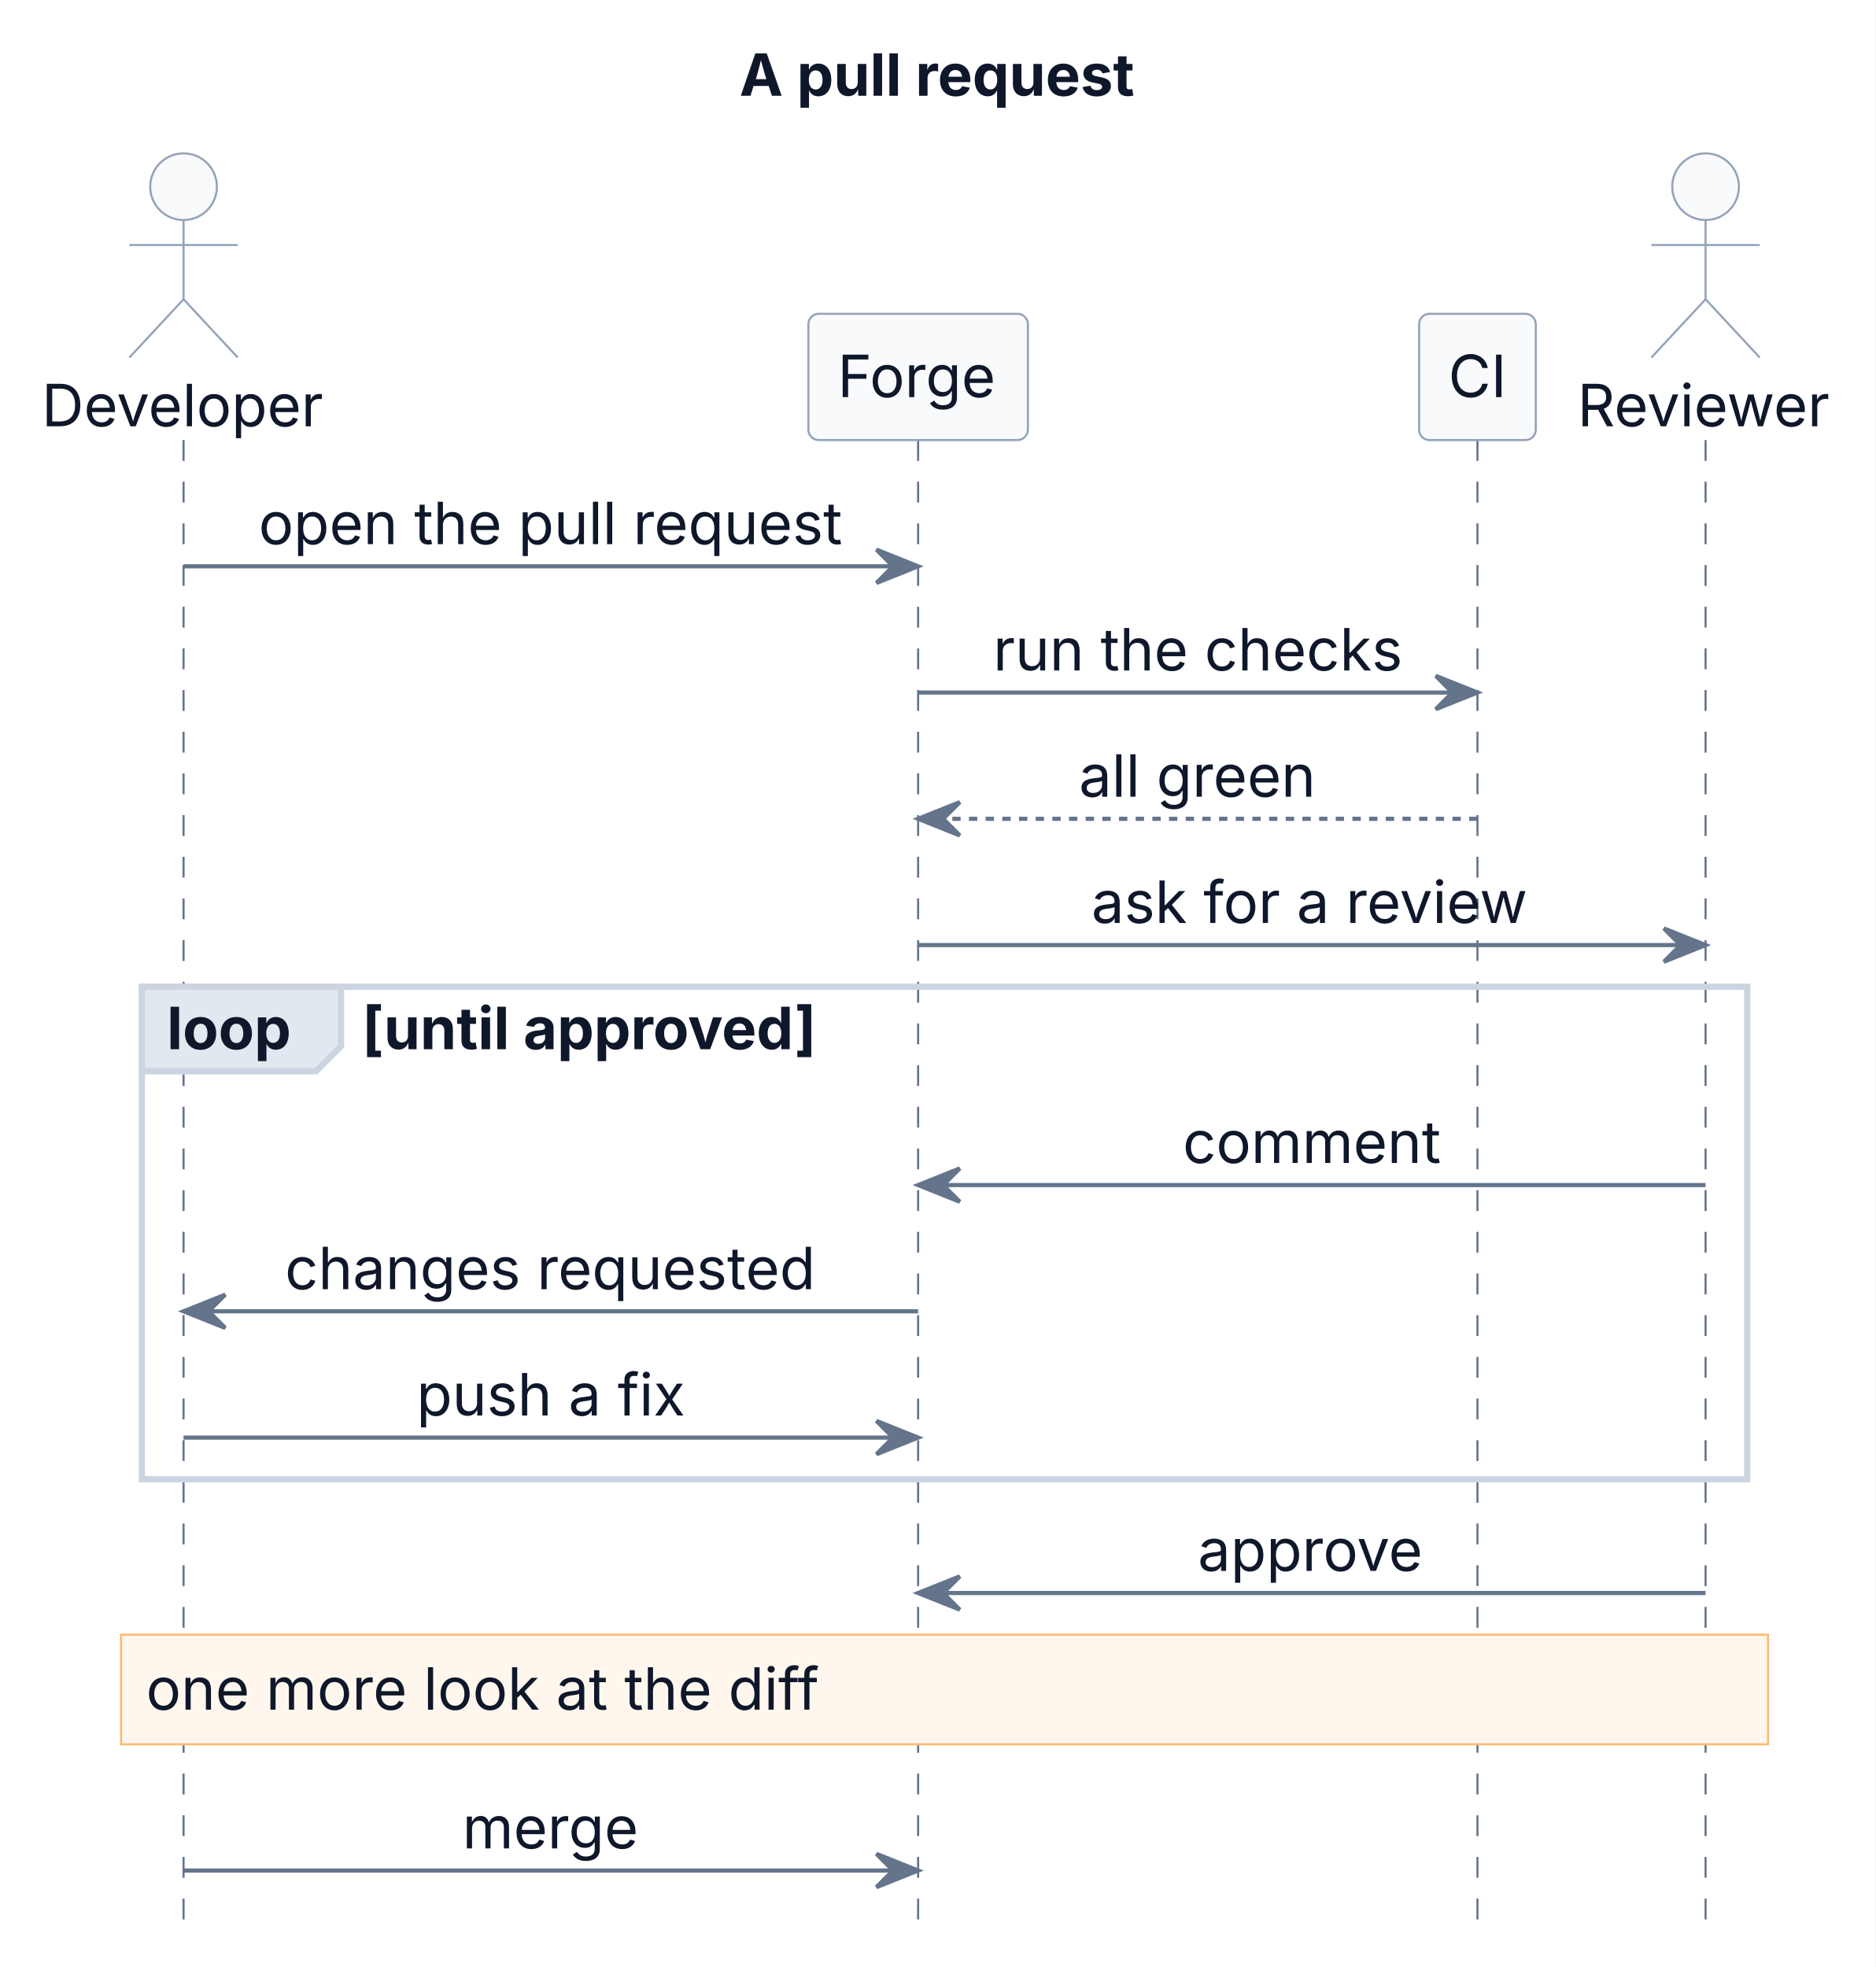
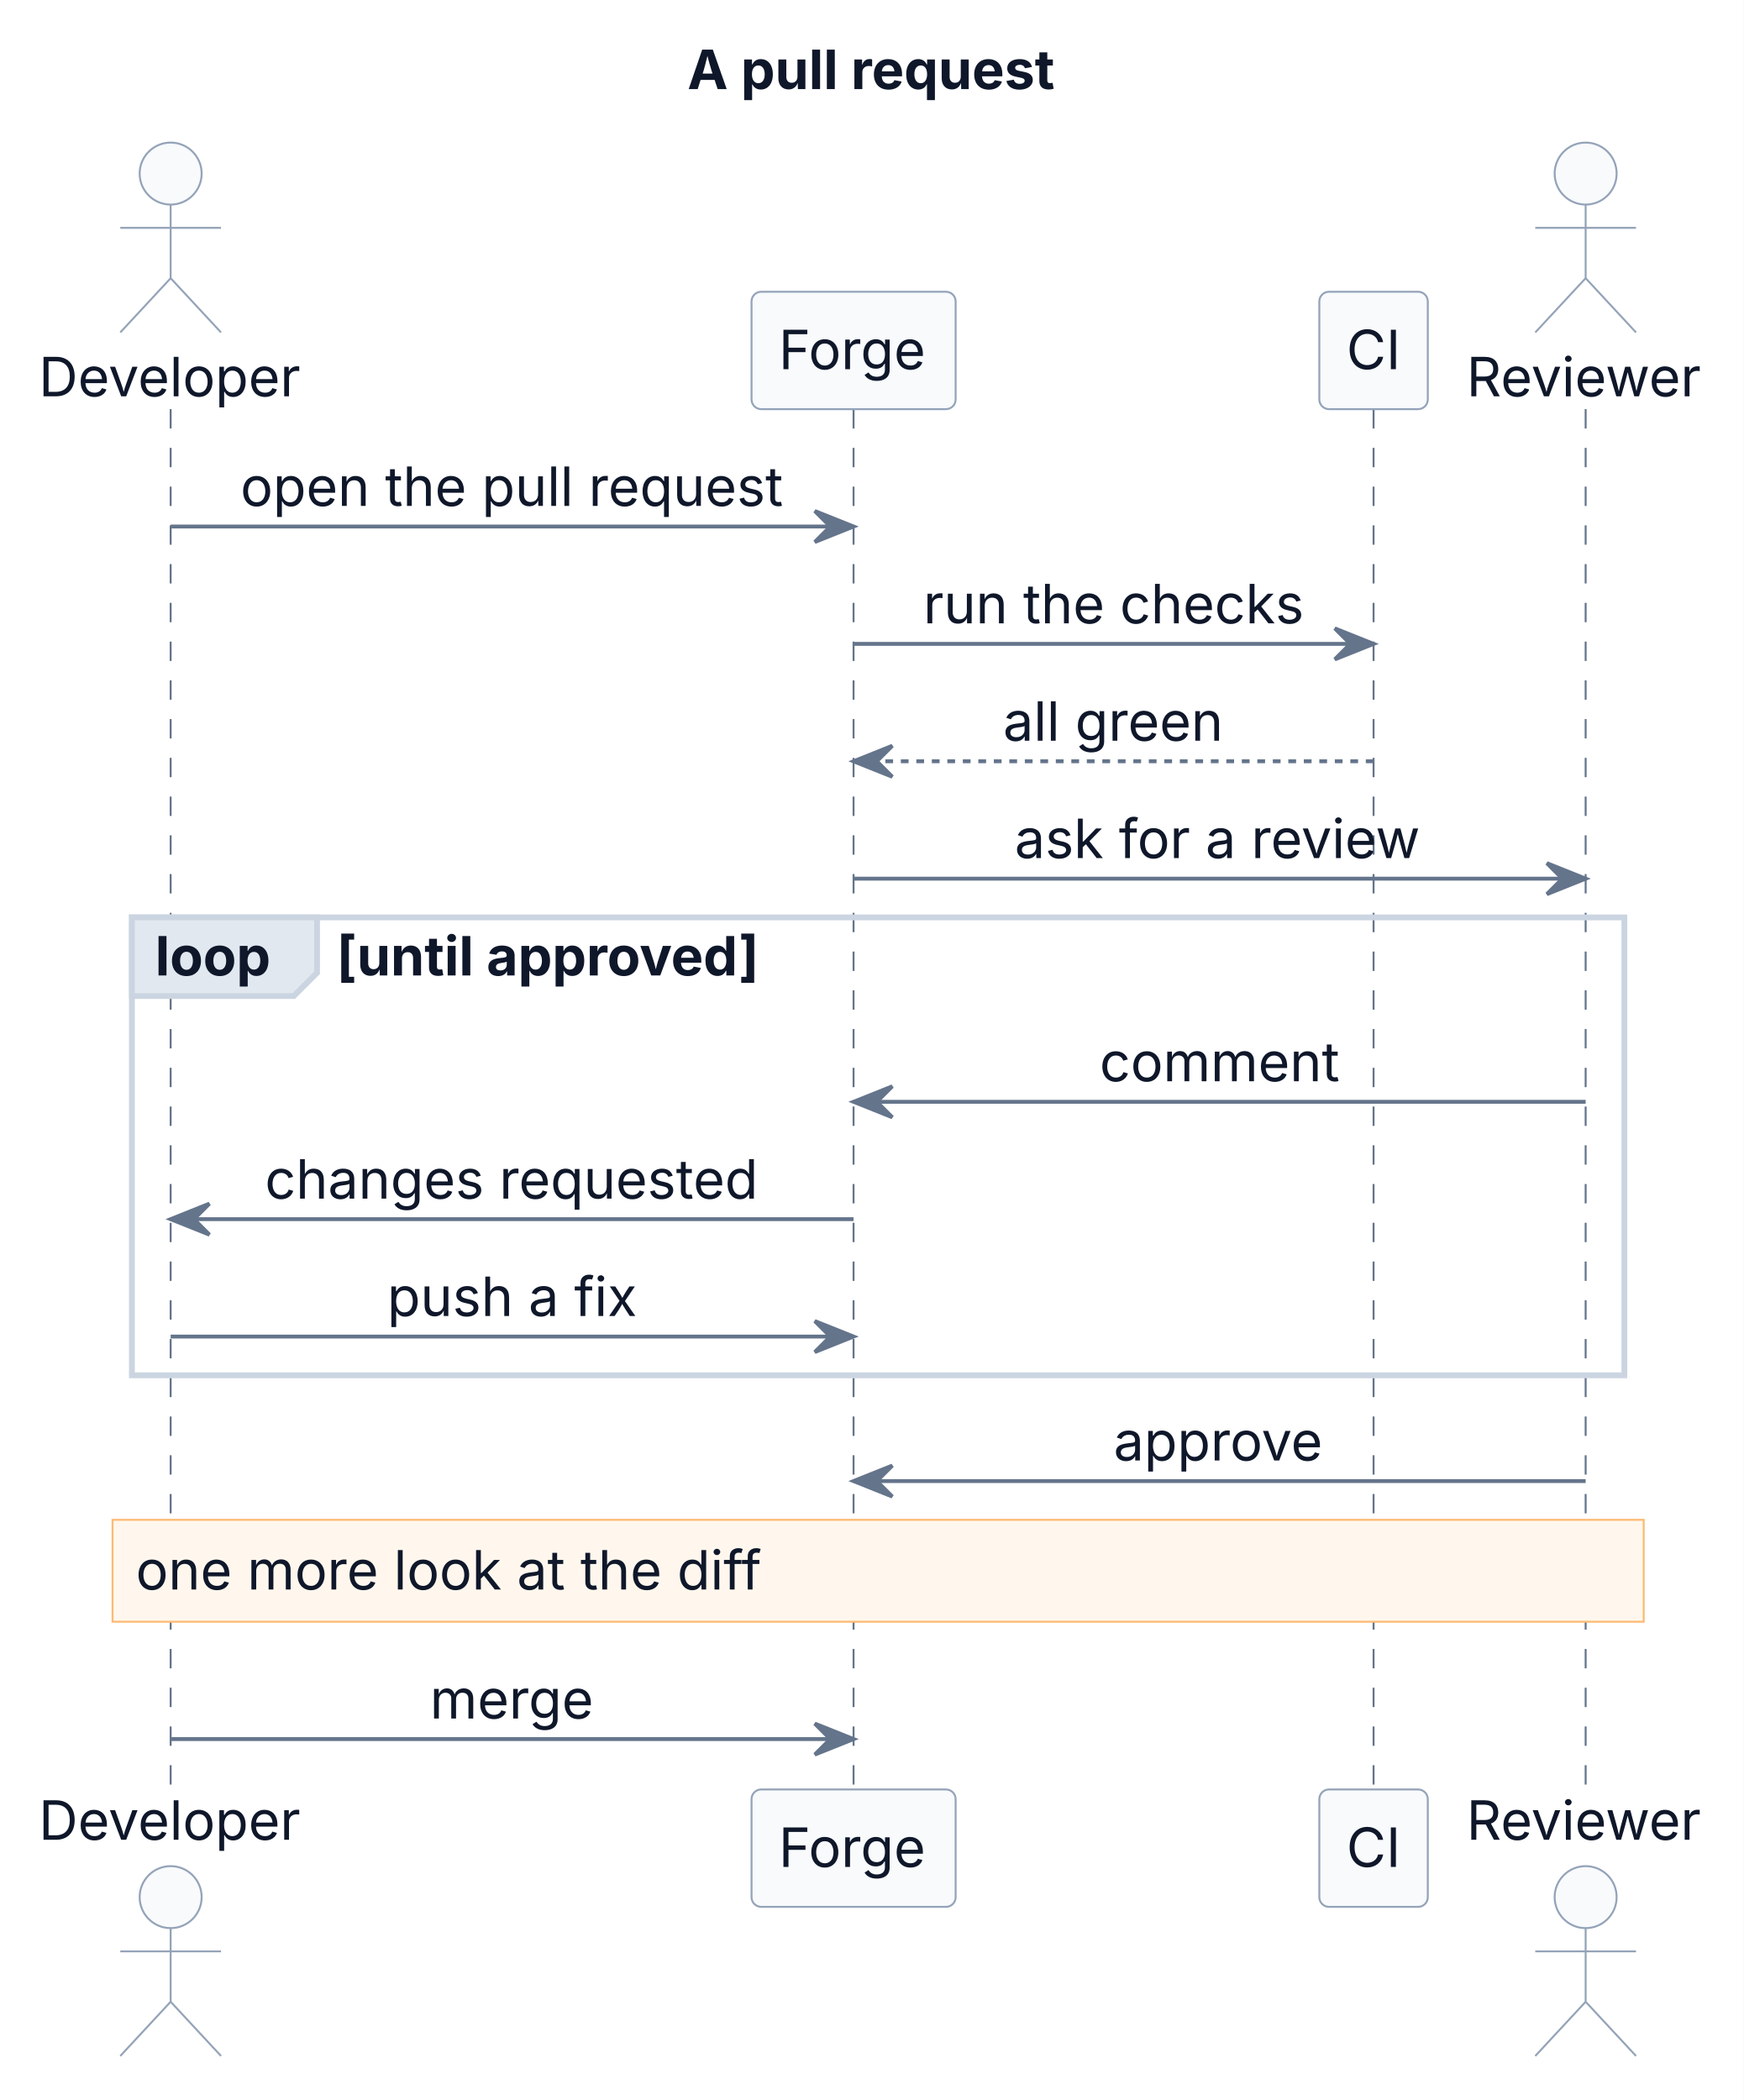
- <svg xmlns="http://www.w3.org/2000/svg" width="450" height="472" viewBox="0 0 450 472">
-   <rect x="0" y="0" width="450" height="472" fill="#FFFFFF" />
+ <svg xmlns="http://www.w3.org/2000/svg" width="450" height="542" viewBox="0 0 450 542">
+   <rect x="0" y="0" width="450" height="542" fill="#FFFFFF" />
  <g transform="translate(10,10)">
    <g>
      <line x1="34.04" y1="95.59" x2="34.04" y2="451.85" fill="none" stroke="#64748B" stroke-width="0.5" stroke-dasharray="5,5" />
      <line x1="210.28" y1="95.59" x2="210.28" y2="451.85" fill="none" stroke="#64748B" stroke-width="0.5" stroke-dasharray="5,5" />
      <line x1="344.48" y1="95.59" x2="344.48" y2="451.85" fill="none" stroke="#64748B" stroke-width="0.5" stroke-dasharray="5,5" />
      <line x1="399.21" y1="95.59" x2="399.21" y2="451.85" fill="none" stroke="#64748B" stroke-width="0.5" stroke-dasharray="5,5" />
    </g>
    <g>
      <rect x="24.04" y="226.78" width="385.16" height="118.18" fill="none" stroke="#CBD5E1" stroke-width="1.5" />
    </g>
    <g>
      <ellipse cx="34.04" cy="34.8" rx="8" ry="8" fill="#F8FAFC" stroke="#94A3B8" stroke-width="0.5" />
      <path d="M34.04,42.8 L34.04,61.8 M21.04,48.8 L47.04,48.8 M34.04,61.8 L21.04,75.8 M34.04,61.8 L47.04,75.8" fill="none" stroke="#94A3B8" stroke-width="0.5" />
      <text font-family="Inter, ui-sans-serif, system-ui, -apple-system, Segoe UI, DejaVu Sans, Liberation Sans, Arial, Liberation Sans, Arimo, Helvetica, Nimbus Sans, sans-serif, Noto Color Emoji, Apple Color Emoji, Segoe UI Emoji" xml:space="preserve">
        <tspan x="0" y="92.29" font-size="14" fill="#0F172A" textLength="68.08" lengthAdjust="spacing">Developer</tspan>
      </text>
      <rect x="183.95" y="65.3" width="52.67" height="30.3" rx="2.5" ry="2.5" fill="#F8FAFC" stroke="#94A3B8" stroke-width="0.5" />
      <text font-family="Inter, ui-sans-serif, system-ui, -apple-system, Segoe UI, DejaVu Sans, Liberation Sans, Arial, Liberation Sans, Arimo, Helvetica, Nimbus Sans, sans-serif, Noto Color Emoji, Apple Color Emoji, Segoe UI Emoji" xml:space="preserve">
        <tspan x="190.95" y="85.29" font-size="14" fill="#0F172A" textLength="38.67" lengthAdjust="spacing">Forge</tspan>
      </text>
      <rect x="330.48" y="65.3" width="27.99" height="30.3" rx="2.5" ry="2.5" fill="#F8FAFC" stroke="#94A3B8" stroke-width="0.5" />
      <text font-family="Inter, ui-sans-serif, system-ui, -apple-system, Segoe UI, DejaVu Sans, Liberation Sans, Arial, Liberation Sans, Arimo, Helvetica, Nimbus Sans, sans-serif, Noto Color Emoji, Apple Color Emoji, Segoe UI Emoji" xml:space="preserve">
        <tspan x="337.48" y="85.29" font-size="14" fill="#0F172A" textLength="13.99" lengthAdjust="spacing">CI</tspan>
      </text>
      <ellipse cx="399.21" cy="34.8" rx="8" ry="8" fill="#F8FAFC" stroke="#94A3B8" stroke-width="0.5" />
      <path d="M399.21,42.8 L399.21,61.8 M386.21,48.8 L412.21,48.8 M399.21,61.8 L386.21,75.8 M399.21,61.8 L412.21,75.8" fill="none" stroke="#94A3B8" stroke-width="0.5" />
      <text font-family="Inter, ui-sans-serif, system-ui, -apple-system, Segoe UI, DejaVu Sans, Liberation Sans, Arial, Liberation Sans, Arimo, Helvetica, Nimbus Sans, sans-serif, Noto Color Emoji, Apple Color Emoji, Segoe UI Emoji" xml:space="preserve">
        <tspan x="368.47" y="92.29" font-size="14" fill="#0F172A" textLength="61.47" lengthAdjust="spacing">Reviewer</tspan>
      </text>
      <line x1="34.04" y1="125.89" x2="210.28" y2="125.89" fill="none" stroke="#64748B" stroke-width="1" />
      <polygon points="200.28,121.89 210.28,125.89 200.28,129.89 204.28,125.89" fill="#64748B" stroke="#64748B" stroke-width="1" />
      <text font-family="Inter, ui-sans-serif, system-ui, -apple-system, Segoe UI, DejaVu Sans, Liberation Sans, Arial, Liberation Sans, Arimo, Helvetica, Nimbus Sans, sans-serif, Noto Color Emoji, Apple Color Emoji, Segoe UI Emoji" xml:space="preserve">
        <tspan x="52.04" y="120.58" font-size="14" fill="#0F172A" textLength="140.24" lengthAdjust="spacing">open the pull request</tspan>
      </text>
      <line x1="210.28" y1="156.18" x2="344.48" y2="156.18" fill="none" stroke="#64748B" stroke-width="1" />
      <polygon points="334.48,152.18 344.48,156.18 334.48,160.18 338.48,156.18" fill="#64748B" stroke="#64748B" stroke-width="1" />
      <text font-family="Inter, ui-sans-serif, system-ui, -apple-system, Segoe UI, DejaVu Sans, Liberation Sans, Arial, Liberation Sans, Arimo, Helvetica, Nimbus Sans, sans-serif, Noto Color Emoji, Apple Color Emoji, Segoe UI Emoji" xml:space="preserve">
        <tspan x="228.28" y="150.88" font-size="14" fill="#0F172A" textLength="98.2" lengthAdjust="spacing">run the checks</tspan>
      </text>
      <line x1="344.48" y1="186.48" x2="210.28" y2="186.48" fill="none" stroke="#64748B" stroke-width="1" stroke-dasharray="2,2" />
      <polygon points="220.28,182.48 210.28,186.48 220.28,190.48 216.28,186.48" fill="#64748B" stroke="#64748B" stroke-width="1" />
      <text font-family="Inter, ui-sans-serif, system-ui, -apple-system, Segoe UI, DejaVu Sans, Liberation Sans, Arial, Liberation Sans, Arimo, Helvetica, Nimbus Sans, sans-serif, Noto Color Emoji, Apple Color Emoji, Segoe UI Emoji" xml:space="preserve">
        <tspan x="248.87" y="181.18" font-size="14" fill="#0F172A" textLength="57.02" lengthAdjust="spacing">all green</tspan>
      </text>
      <line x1="210.28" y1="216.78" x2="399.21" y2="216.78" fill="none" stroke="#64748B" stroke-width="1" />
      <polygon points="389.21,212.78 399.21,216.78 389.21,220.78 393.21,216.78" fill="#64748B" stroke="#64748B" stroke-width="1" />
      <text font-family="Inter, ui-sans-serif, system-ui, -apple-system, Segoe UI, DejaVu Sans, Liberation Sans, Arial, Liberation Sans, Arimo, Helvetica, Nimbus Sans, sans-serif, Noto Color Emoji, Apple Color Emoji, Segoe UI Emoji" xml:space="preserve">
        <tspan x="251.86" y="211.47" font-size="14" fill="#0F172A" textLength="105.76" lengthAdjust="spacing">ask for a review</tspan>
      </text>
      <line x1="399.21" y1="274.37" x2="210.28" y2="274.37" fill="none" stroke="#64748B" stroke-width="1" />
      <polygon points="220.28,270.37 210.28,274.37 220.28,278.37 216.28,274.37" fill="#64748B" stroke="#64748B" stroke-width="1" />
      <text font-family="Inter, ui-sans-serif, system-ui, -apple-system, Segoe UI, DejaVu Sans, Liberation Sans, Arial, Liberation Sans, Arimo, Helvetica, Nimbus Sans, sans-serif, Noto Color Emoji, Apple Color Emoji, Segoe UI Emoji" xml:space="preserve">
        <tspan x="273.77" y="269.06" font-size="14" fill="#0F172A" textLength="61.94" lengthAdjust="spacing">comment</tspan>
      </text>
      <line x1="210.28" y1="304.66" x2="34.04" y2="304.66" fill="none" stroke="#64748B" stroke-width="1" />
      <polygon points="44.04,300.66 34.04,304.66 44.04,308.66 40.04,304.66" fill="#64748B" stroke="#64748B" stroke-width="1" />
      <text font-family="Inter, ui-sans-serif, system-ui, -apple-system, Segoe UI, DejaVu Sans, Liberation Sans, Arial, Liberation Sans, Arimo, Helvetica, Nimbus Sans, sans-serif, Noto Color Emoji, Apple Color Emoji, Segoe UI Emoji" xml:space="preserve">
        <tspan x="58.36" y="299.36" font-size="14" fill="#0F172A" textLength="127.61" lengthAdjust="spacing">changes requested</tspan>
      </text>
      <line x1="34.04" y1="334.96" x2="210.28" y2="334.96" fill="none" stroke="#64748B" stroke-width="1" />
      <polygon points="200.28,330.96 210.28,334.96 200.28,338.96 204.28,334.96" fill="#64748B" stroke="#64748B" stroke-width="1" />
      <text font-family="Inter, ui-sans-serif, system-ui, -apple-system, Segoe UI, DejaVu Sans, Liberation Sans, Arial, Liberation Sans, Arimo, Helvetica, Nimbus Sans, sans-serif, Noto Color Emoji, Apple Color Emoji, Segoe UI Emoji" xml:space="preserve">
        <tspan x="89.93" y="329.66" font-size="14" fill="#0F172A" textLength="64.46" lengthAdjust="spacing">push a fix</tspan>
      </text>
      <polygon points="24.04,226.78 71.82,226.78 71.82,241.07 65.82,247.07 24.04,247.07" fill="#E2E8F0" stroke="#CBD5E1" stroke-width="1.5" />
      <text font-family="Inter, ui-sans-serif, system-ui, -apple-system, Segoe UI, DejaVu Sans, Liberation Sans, Arial, Liberation Sans, Arimo, Helvetica, Nimbus Sans, sans-serif, Noto Color Emoji, Apple Color Emoji, Segoe UI Emoji" xml:space="preserve">
        <tspan x="30.04" y="241.77" font-size="14" fill="#0F172A" font-weight="bold" textLength="29.78" lengthAdjust="spacing">loop</tspan>
      </text>
      <text font-family="Inter, ui-sans-serif, system-ui, -apple-system, Segoe UI, DejaVu Sans, Liberation Sans, Arial, Liberation Sans, Arimo, Helvetica, Nimbus Sans, sans-serif, Noto Color Emoji, Apple Color Emoji, Segoe UI Emoji" xml:space="preserve">
        <tspan x="76.82" y="241.77" font-size="14" fill="#0F172A" font-weight="bold" textLength="109.65" lengthAdjust="spacing">[until approved]</tspan>
      </text>
      <line x1="399.21" y1="372.26" x2="210.28" y2="372.26" fill="none" stroke="#64748B" stroke-width="1" />
      <polygon points="220.28,368.26 210.28,372.26 220.28,376.26 216.28,372.26" fill="#64748B" stroke="#64748B" stroke-width="1" />
      <text font-family="Inter, ui-sans-serif, system-ui, -apple-system, Segoe UI, DejaVu Sans, Liberation Sans, Arial, Liberation Sans, Arimo, Helvetica, Nimbus Sans, sans-serif, Noto Color Emoji, Apple Color Emoji, Segoe UI Emoji" xml:space="preserve">
        <tspan x="277.39" y="366.95" font-size="14" fill="#0F172A" textLength="54.7" lengthAdjust="spacing">approve</tspan>
      </text>
      <rect x="19.04" y="382.26" width="395.16" height="26.3" fill="#FFF7ED" stroke="#FDBA74" stroke-width="0.5" />
      <text font-family="Inter, ui-sans-serif, system-ui, -apple-system, Segoe UI, DejaVu Sans, Liberation Sans, Arial, Liberation Sans, Arimo, Helvetica, Nimbus Sans, sans-serif, Noto Color Emoji, Apple Color Emoji, Segoe UI Emoji" xml:space="preserve">
        <tspan x="25.04" y="400.25" font-size="14" fill="#0F172A" textLength="162.25" lengthAdjust="spacing">one more look at the diff</tspan>
      </text>
      <line x1="34.04" y1="438.85" x2="210.28" y2="438.85" fill="none" stroke="#64748B" stroke-width="1" />
      <polygon points="200.28,434.85 210.28,438.85 200.28,442.85 204.28,438.85" fill="#64748B" stroke="#64748B" stroke-width="1" />
      <text font-family="Inter, ui-sans-serif, system-ui, -apple-system, Segoe UI, DejaVu Sans, Liberation Sans, Arial, Liberation Sans, Arimo, Helvetica, Nimbus Sans, sans-serif, Noto Color Emoji, Apple Color Emoji, Segoe UI Emoji" xml:space="preserve">
        <tspan x="100.94" y="433.54" font-size="14" fill="#0F172A" textLength="42.43" lengthAdjust="spacing">merge</tspan>
      </text>
+       <ellipse cx="34.04" cy="479.64" rx="8" ry="8" fill="#F8FAFC" stroke="#94A3B8" stroke-width="0.5" />
+       <path d="M34.04,487.64 L34.04,506.64 M21.04,493.64 L47.04,493.64 M34.04,506.64 L21.04,520.64 M34.04,506.64 L47.04,520.64" fill="none" stroke="#94A3B8" stroke-width="0.5" />
+       <text font-family="Inter, ui-sans-serif, system-ui, -apple-system, Segoe UI, DejaVu Sans, Liberation Sans, Arial, Liberation Sans, Arimo, Helvetica, Nimbus Sans, sans-serif, Noto Color Emoji, Apple Color Emoji, Segoe UI Emoji" xml:space="preserve">
+         <tspan x="0" y="464.84" font-size="14" fill="#0F172A" textLength="68.08" lengthAdjust="spacing">Developer</tspan>
+       </text>
+       <rect x="183.95" y="451.85" width="52.67" height="30.3" rx="2.5" ry="2.5" fill="#F8FAFC" stroke="#94A3B8" stroke-width="0.5" />
+       <text font-family="Inter, ui-sans-serif, system-ui, -apple-system, Segoe UI, DejaVu Sans, Liberation Sans, Arial, Liberation Sans, Arimo, Helvetica, Nimbus Sans, sans-serif, Noto Color Emoji, Apple Color Emoji, Segoe UI Emoji" xml:space="preserve">
+         <tspan x="190.95" y="471.84" font-size="14" fill="#0F172A" textLength="38.67" lengthAdjust="spacing">Forge</tspan>
+       </text>
+       <rect x="330.48" y="451.85" width="27.99" height="30.3" rx="2.5" ry="2.5" fill="#F8FAFC" stroke="#94A3B8" stroke-width="0.5" />
+       <text font-family="Inter, ui-sans-serif, system-ui, -apple-system, Segoe UI, DejaVu Sans, Liberation Sans, Arial, Liberation Sans, Arimo, Helvetica, Nimbus Sans, sans-serif, Noto Color Emoji, Apple Color Emoji, Segoe UI Emoji" xml:space="preserve">
+         <tspan x="337.48" y="471.84" font-size="14" fill="#0F172A" textLength="13.99" lengthAdjust="spacing">CI</tspan>
+       </text>
+       <ellipse cx="399.21" cy="479.64" rx="8" ry="8" fill="#F8FAFC" stroke="#94A3B8" stroke-width="0.5" />
+       <path d="M399.21,487.64 L399.21,506.64 M386.21,493.64 L412.21,493.64 M399.21,506.64 L386.21,520.64 M399.21,506.64 L412.21,520.64" fill="none" stroke="#94A3B8" stroke-width="0.5" />
+       <text font-family="Inter, ui-sans-serif, system-ui, -apple-system, Segoe UI, DejaVu Sans, Liberation Sans, Arial, Liberation Sans, Arimo, Helvetica, Nimbus Sans, sans-serif, Noto Color Emoji, Apple Color Emoji, Segoe UI Emoji" xml:space="preserve">
+         <tspan x="368.47" y="464.84" font-size="14" fill="#0F172A" textLength="61.47" lengthAdjust="spacing">Reviewer</tspan>
+       </text>
      <text font-family="Inter, ui-sans-serif, system-ui, -apple-system, Segoe UI, DejaVu Sans, Liberation Sans, Arial, Liberation Sans, Arimo, Helvetica, Nimbus Sans, sans-serif, Noto Color Emoji, Apple Color Emoji, Segoe UI Emoji" xml:space="preserve">
        <tspan x="167.41" y="12.99" font-size="14" fill="#0F172A" font-weight="bold" textLength="95.12" lengthAdjust="spacing">A pull request</tspan>
      </text>
    </g>
  </g>
</svg>
